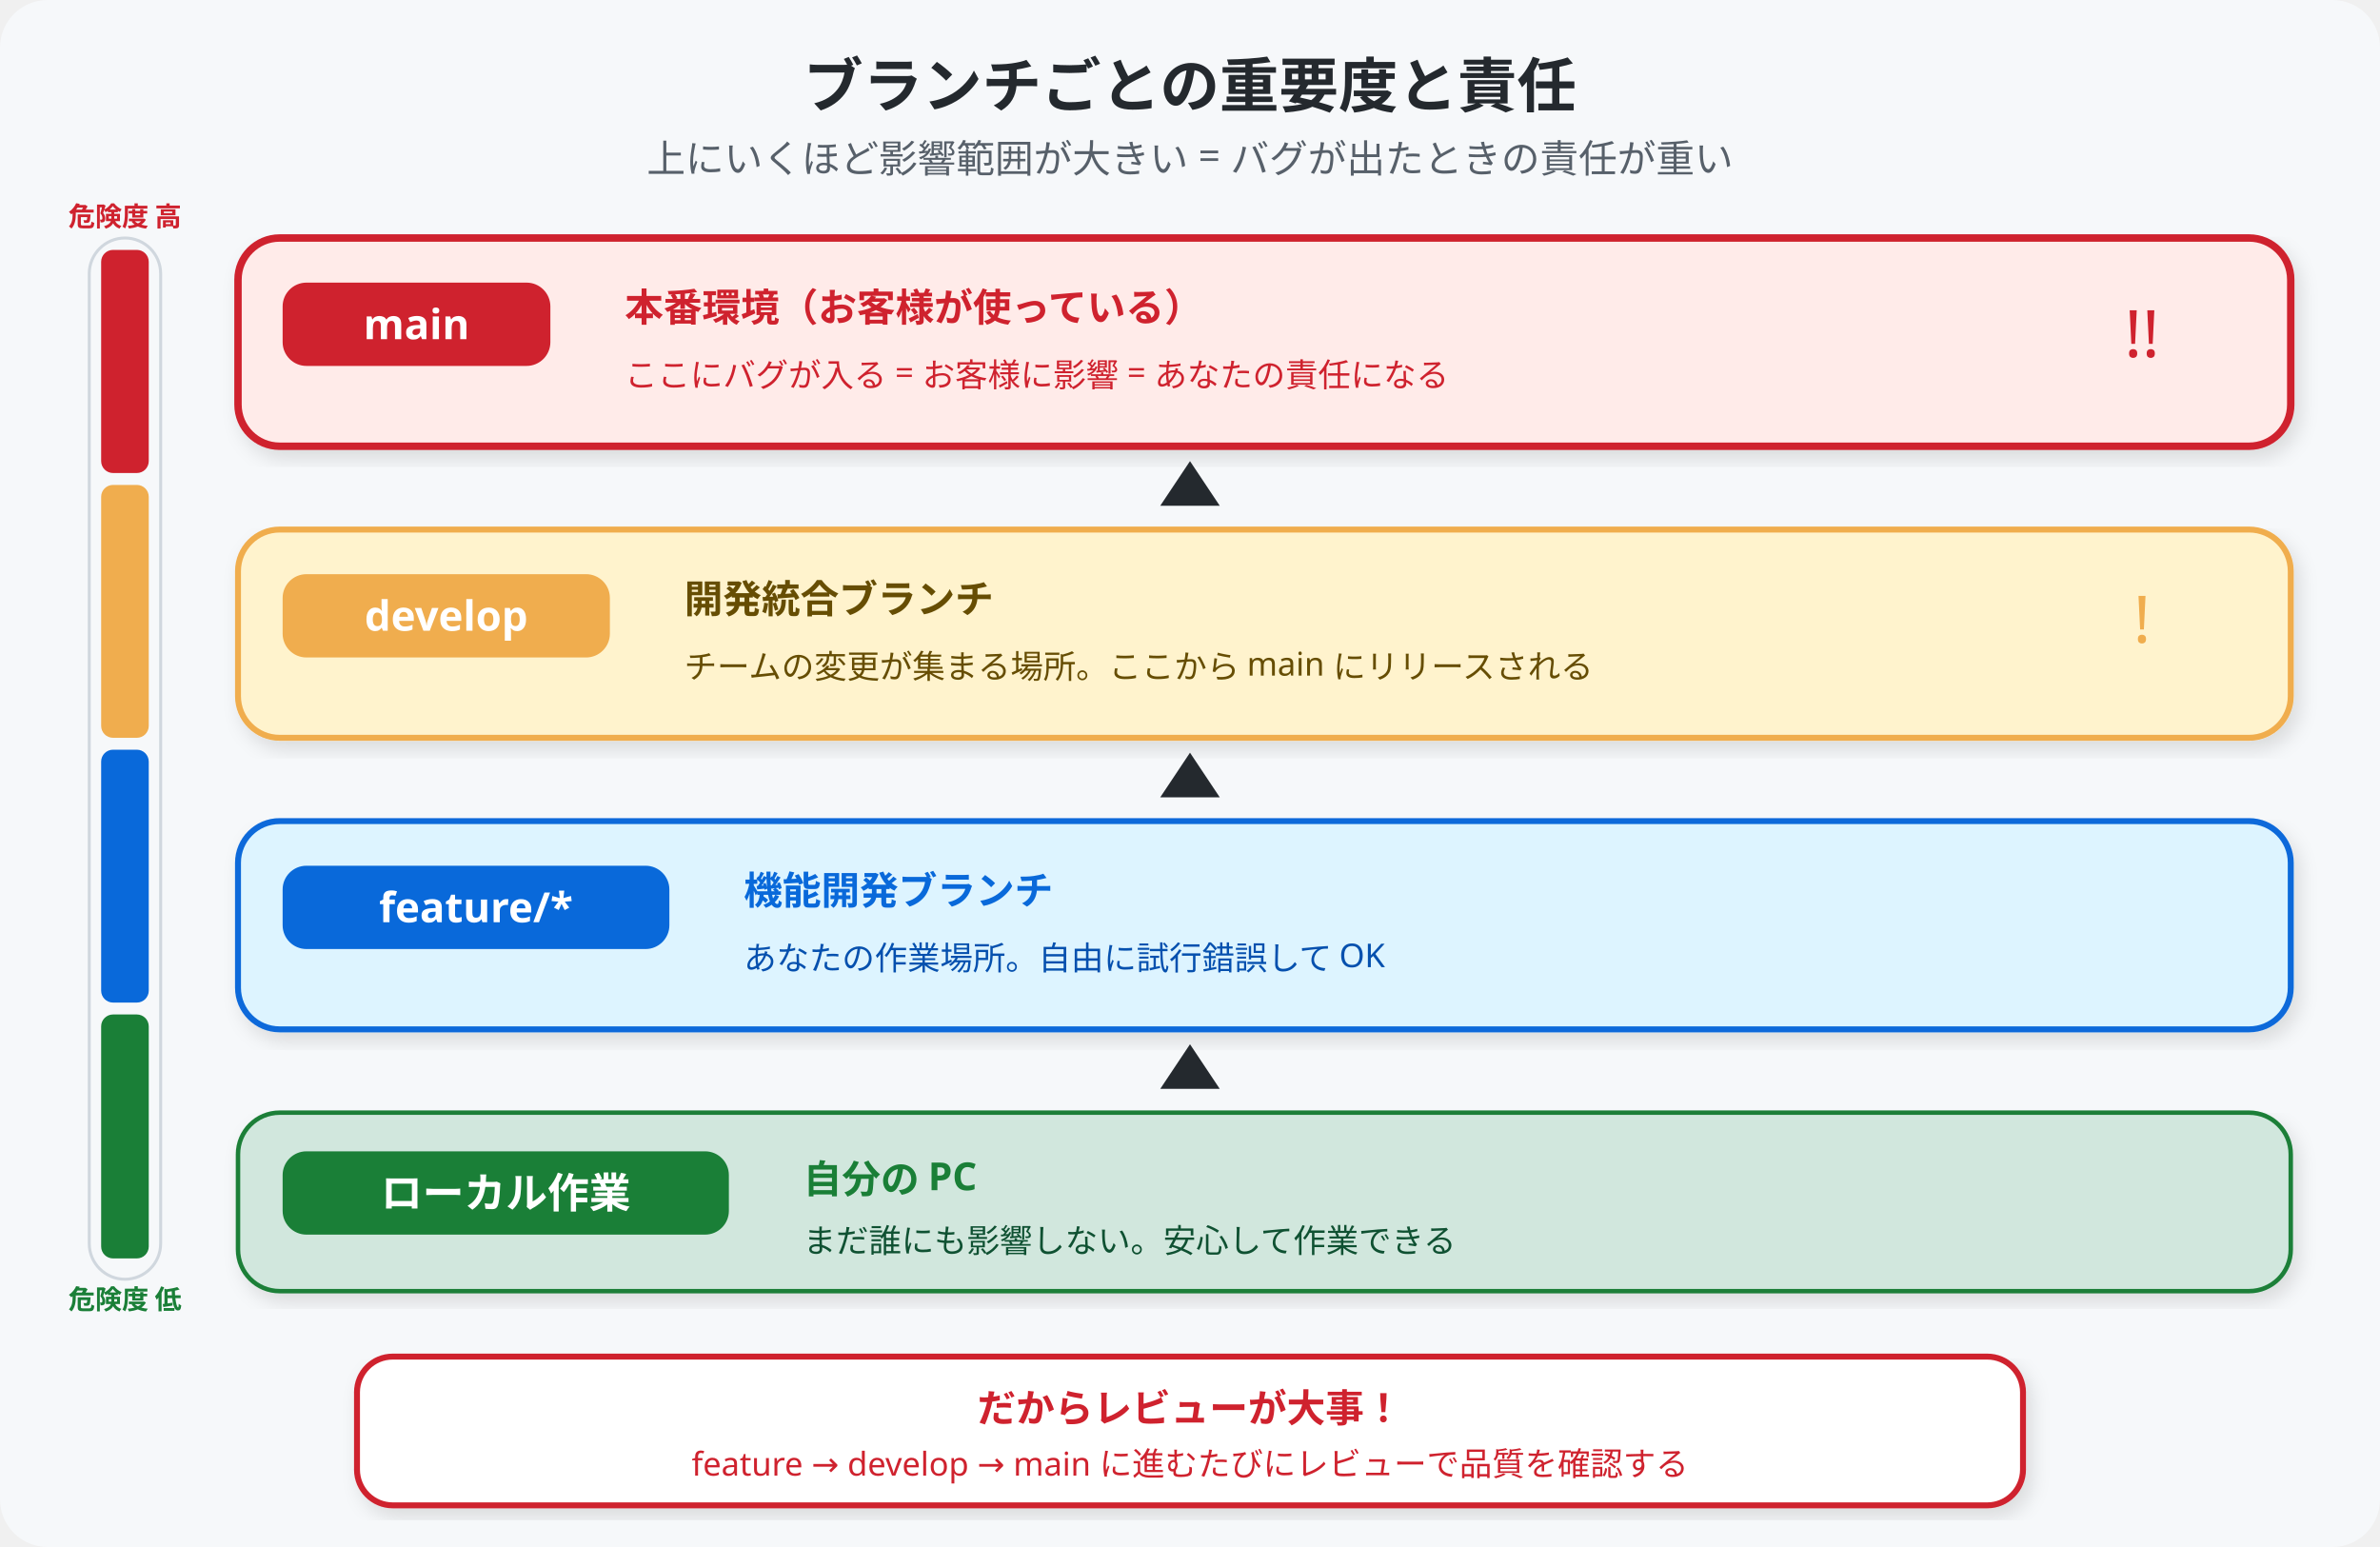
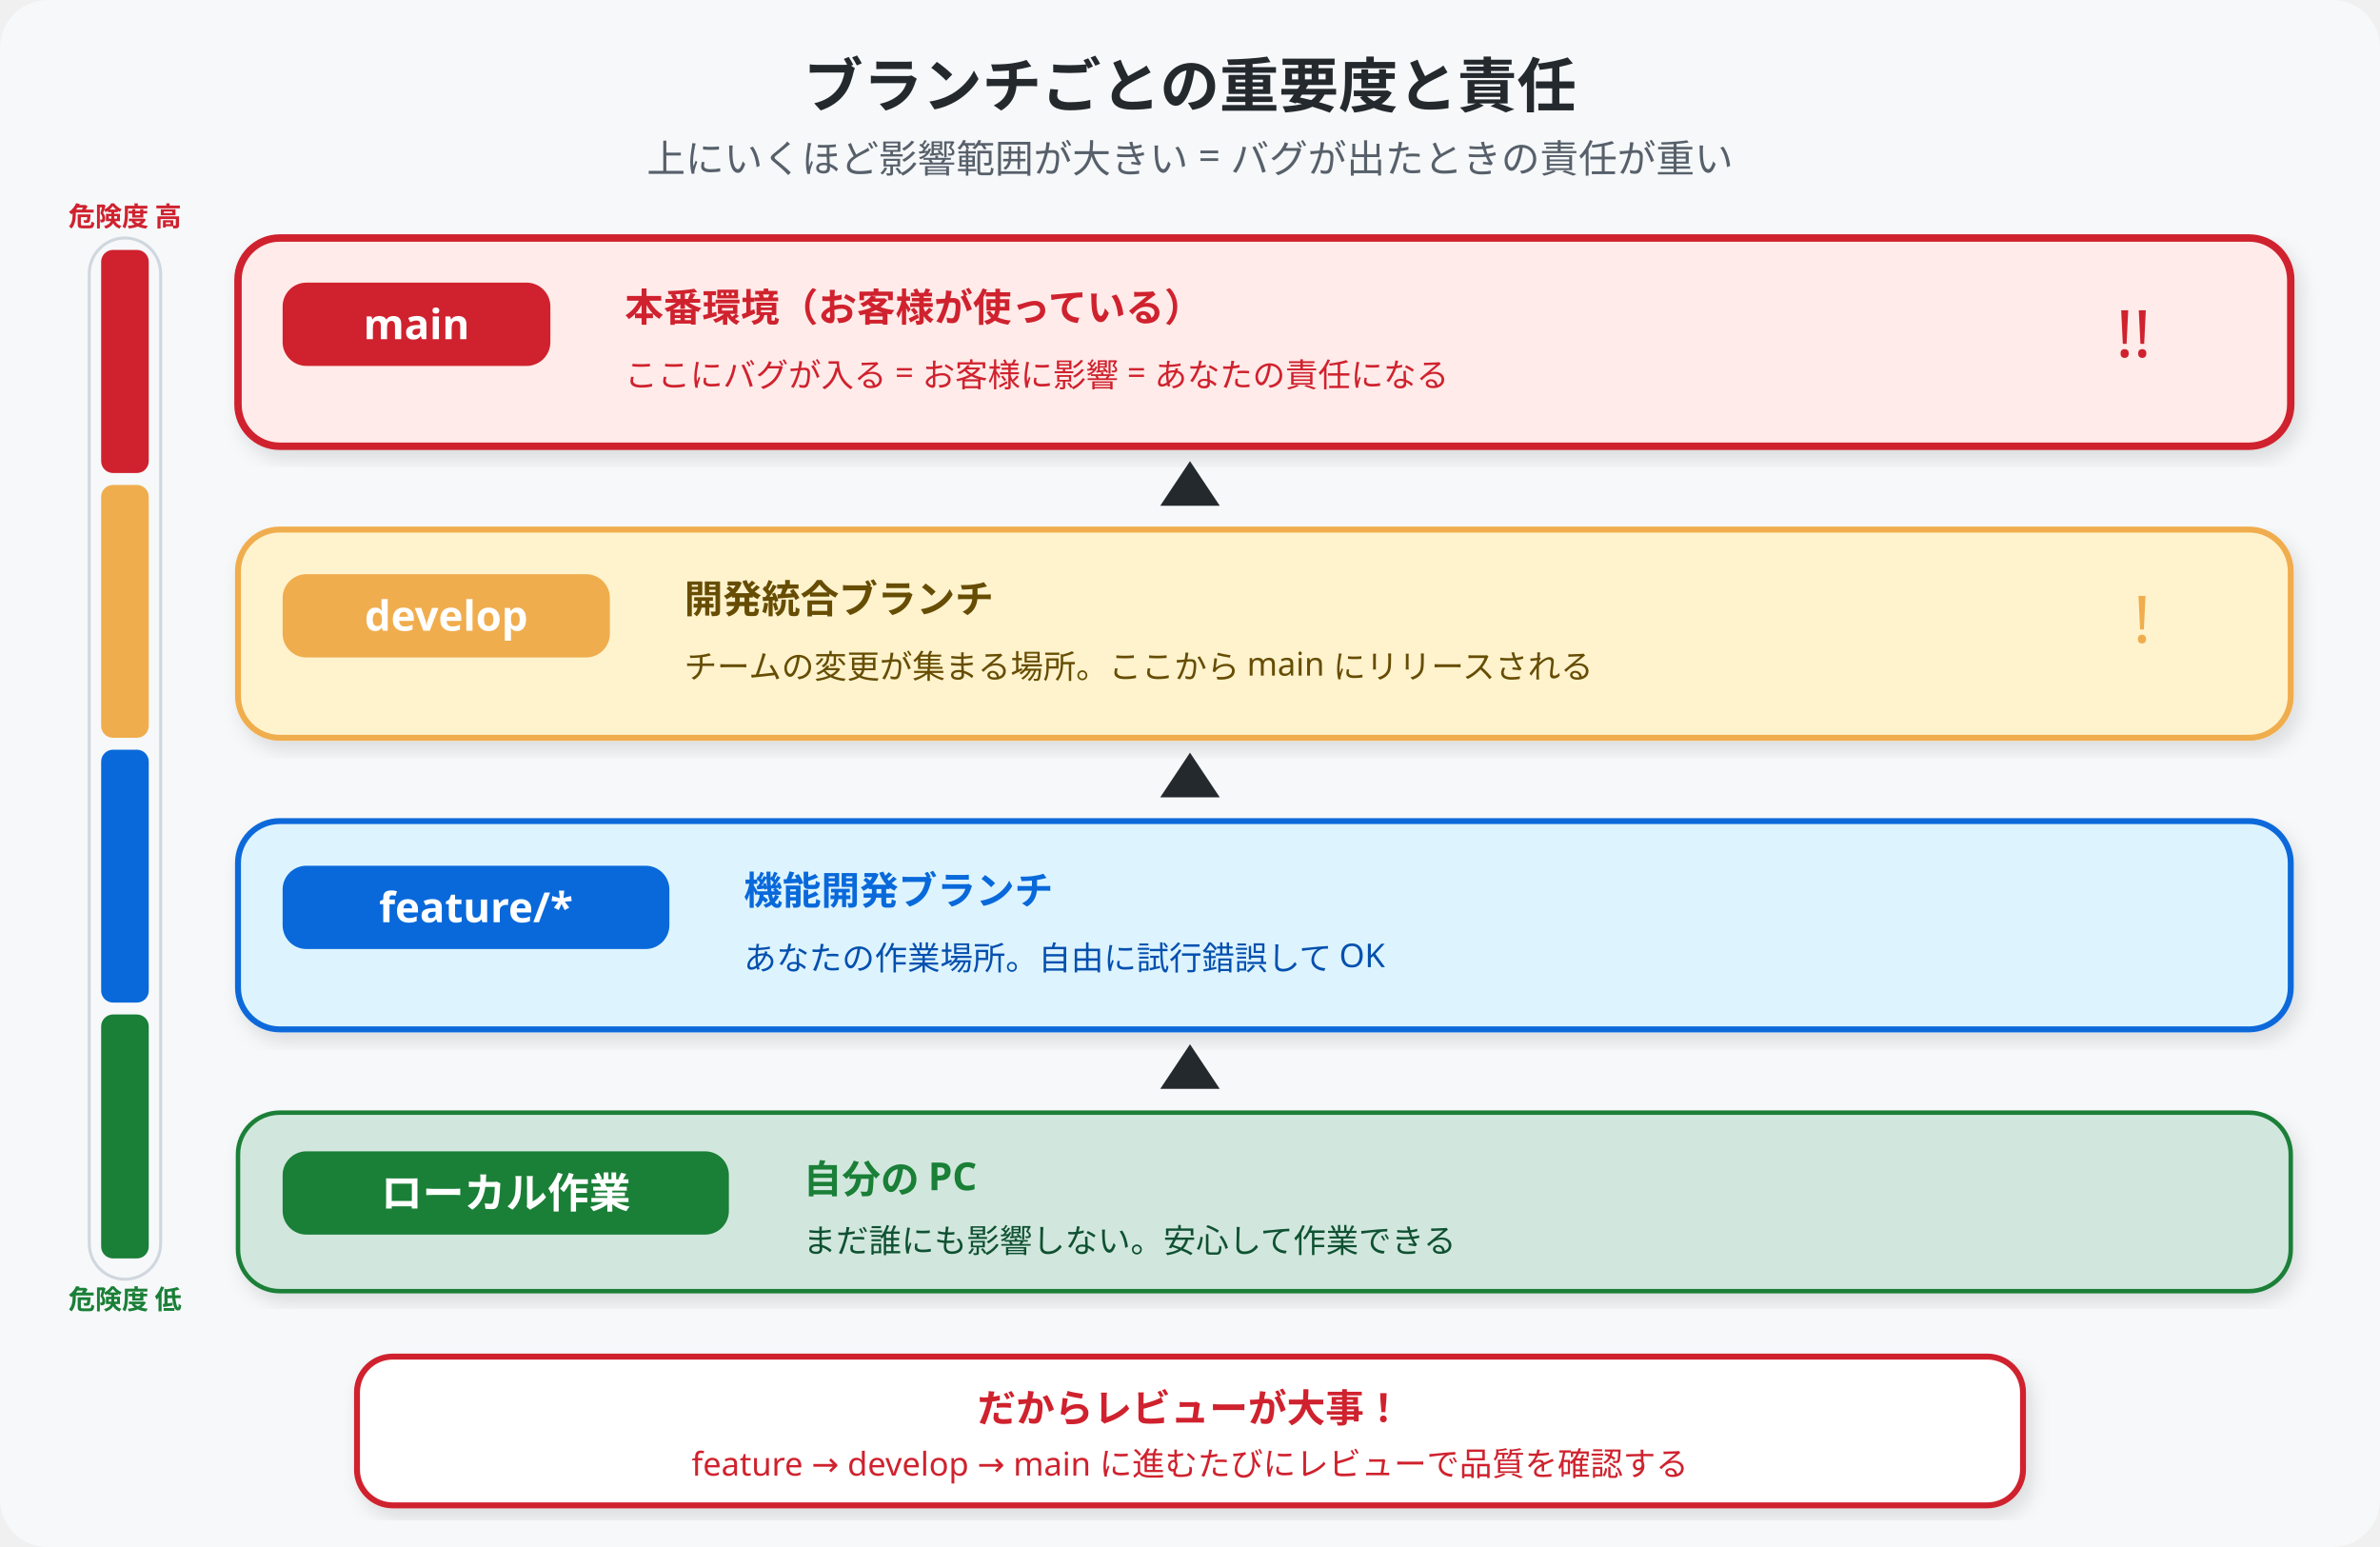
<svg xmlns="http://www.w3.org/2000/svg" viewBox="0 0 800 520" font-family="'Segoe UI', 'Hiragino Sans', sans-serif">
  <defs>
    <filter id="shBr" x="-5%" y="-5%" width="115%" height="115%">
      <feDropShadow dx="2" dy="3" stdDeviation="3" flood-opacity="0.12" />
    </filter>
  </defs>
  <rect width="800" height="520" rx="16" fill="#f6f8fa" />
  <text x="400" y="36" text-anchor="middle" font-size="20" font-weight="bold" fill="#24292e">ブランチごとの重要度と責任</text>
  <text x="400" y="58" text-anchor="middle" font-size="13" fill="#57606a">上にいくほど影響範囲が大きい = バグが出たときの責任が重い</text>
  <rect x="30" y="80" width="24" height="350" rx="12" fill="none" stroke="#d0d7de" stroke-width="1" />
  <rect x="34" y="84" width="16" height="75" rx="4" fill="#cf222e" />
  <rect x="34" y="163" width="16" height="85" rx="4" fill="#f0ad4e" />
  <rect x="34" y="252" width="16" height="85" rx="4" fill="#0969da" />
  <rect x="34" y="341" width="16" height="82" rx="4" fill="#1a7f37" />
  <text x="42" y="76" text-anchor="middle" font-size="9" font-weight="bold" fill="#cf222e">危険度 高</text>
  <text x="42" y="440" text-anchor="middle" font-size="9" font-weight="bold" fill="#1a7f37">危険度 低</text>
-   <rect x="80" y="80" width="690" height="70" rx="14" fill="#ffebe9" stroke="#cf222e" stroke-width="2.5" filter="url(#shBr)" />
+   <rect x="80" y="80" width="690" height="70" rx="14" fill="#ffebe9" stroke="#cf222e" stroke-width="2.5" filter="url(#shBr)">
+     <animate attributeName="stroke-width" values="2.5;2.5;7;3;6;2.5;2.5" keyTimes="0;0.74;0.78;0.82;0.86;0.92;1" dur="10s" repeatCount="indefinite" />
+   </rect>
  <rect x="95" y="95" width="90" height="28" rx="8" fill="#cf222e" />
  <text x="140" y="114" text-anchor="middle" font-size="14" font-weight="bold" fill="#fff">main</text>
  <text x="210" y="108" font-size="13" font-weight="bold" fill="#cf222e">本番環境（お客様が使っている）</text>
  <text x="210" y="130" font-size="11" fill="#cf222e">ここにバグが入る = お客様に影響 = あなたの責任になる</text>
-   <text x="720" y="120" text-anchor="middle" font-size="22" fill="#cf222e">!!</text>
-   <polygon points="390,170 410,170 400,155" fill="#24292e" />
-   <rect x="80" y="178" width="690" height="70" rx="14" fill="#fff3cd" stroke="#f0ad4e" stroke-width="2" filter="url(#shBr)" />
+   <text x="720" y="120" text-anchor="middle" font-size="22" fill="#cf222e">!!
+     <animate attributeName="opacity" values="1;0.25;1;0.25;1" keyTimes="0;0.25;0.5;0.75;1" dur="1.6s" repeatCount="indefinite" />
+   </text>
+   <polygon points="390,170 410,170 400,155" fill="#24292e">
+     <animate attributeName="fill" values="#24292e;#24292e;#cf222e;#24292e;#24292e" keyTimes="0;0.70;0.74;0.80;1" dur="10s" repeatCount="indefinite" />
+   </polygon>
+   <rect x="80" y="178" width="690" height="70" rx="14" fill="#fff3cd" stroke="#f0ad4e" stroke-width="2" filter="url(#shBr)">
+     <animate attributeName="stroke-width" values="2;2;5;2;2" keyTimes="0;0.52;0.58;0.70;1" dur="10s" repeatCount="indefinite" />
+   </rect>
  <rect x="95" y="193" width="110" height="28" rx="8" fill="#f0ad4e" />
  <text x="150" y="212" text-anchor="middle" font-size="14" font-weight="bold" fill="#fff">develop</text>
  <text x="230" y="206" font-size="13" font-weight="bold" fill="#664d03">開発統合ブランチ</text>
  <text x="230" y="228" font-size="11" fill="#664d03">チームの変更が集まる場所。ここから main にリリースされる</text>
  <text x="720" y="216" text-anchor="middle" font-size="22" fill="#f0ad4e">!</text>
-   <polygon points="390,268 410,268 400,253" fill="#24292e" />
-   <rect x="80" y="276" width="690" height="70" rx="14" fill="#ddf4ff" stroke="#0969da" stroke-width="2" filter="url(#shBr)" />
+   <polygon points="390,268 410,268 400,253" fill="#24292e">
+     <animate attributeName="fill" values="#24292e;#24292e;#f0ad4e;#24292e;#24292e" keyTimes="0;0.46;0.50;0.56;1" dur="10s" repeatCount="indefinite" />
+   </polygon>
+   <rect x="80" y="276" width="690" height="70" rx="14" fill="#ddf4ff" stroke="#0969da" stroke-width="2" filter="url(#shBr)">
+     <animate attributeName="stroke-width" values="2;2;5;2;2" keyTimes="0;0.28;0.34;0.46;1" dur="10s" repeatCount="indefinite" />
+   </rect>
  <rect x="95" y="291" width="130" height="28" rx="8" fill="#0969da" />
  <text x="160" y="310" text-anchor="middle" font-size="14" font-weight="bold" fill="#fff">feature/*</text>
  <text x="250" y="304" font-size="13" font-weight="bold" fill="#0969da">機能開発ブランチ</text>
  <text x="250" y="326" font-size="11" fill="#0550ae">あなたの作業場所。自由に試行錯誤して OK</text>
-   <polygon points="390,366 410,366 400,351" fill="#24292e" />
-   <rect x="80" y="374" width="690" height="60" rx="14" fill="#d1e7dd" stroke="#1a7f37" stroke-width="1.5" filter="url(#shBr)" />
+   <polygon points="390,366 410,366 400,351" fill="#24292e">
+     <animate attributeName="fill" values="#24292e;#0969da;#24292e;#24292e" keyTimes="0;0.22;0.30;1" dur="10s" repeatCount="indefinite" />
+   </polygon>
+   <rect x="80" y="374" width="690" height="60" rx="14" fill="#d1e7dd" stroke="#1a7f37" stroke-width="1.5" filter="url(#shBr)">
+     <animate attributeName="stroke-width" values="1.5;4.5;1.5;1.5" keyTimes="0;0.08;0.20;1" dur="10s" repeatCount="indefinite" />
+   </rect>
  <rect x="95" y="387" width="150" height="28" rx="8" fill="#1a7f37" />
  <text x="170" y="406" text-anchor="middle" font-size="14" font-weight="bold" fill="#fff">ローカル作業</text>
  <text x="270" y="401" font-size="13" font-weight="bold" fill="#1a7f37">自分の PC</text>
  <text x="270" y="421" font-size="11" fill="#0f5132">まだ誰にも影響しない。安心して作業できる</text>
  <rect x="120" y="456" width="560" height="50" rx="12" fill="#fff" stroke="#cf222e" stroke-width="2" filter="url(#shBr)" />
  <text x="400" y="478" text-anchor="middle" font-size="13" font-weight="bold" fill="#cf222e">だからレビューが大事！</text>
  <text x="400" y="496" text-anchor="middle" font-size="11" fill="#cf222e">feature → develop → main に進むたびにレビューで品質を確認する</text>
</svg>
